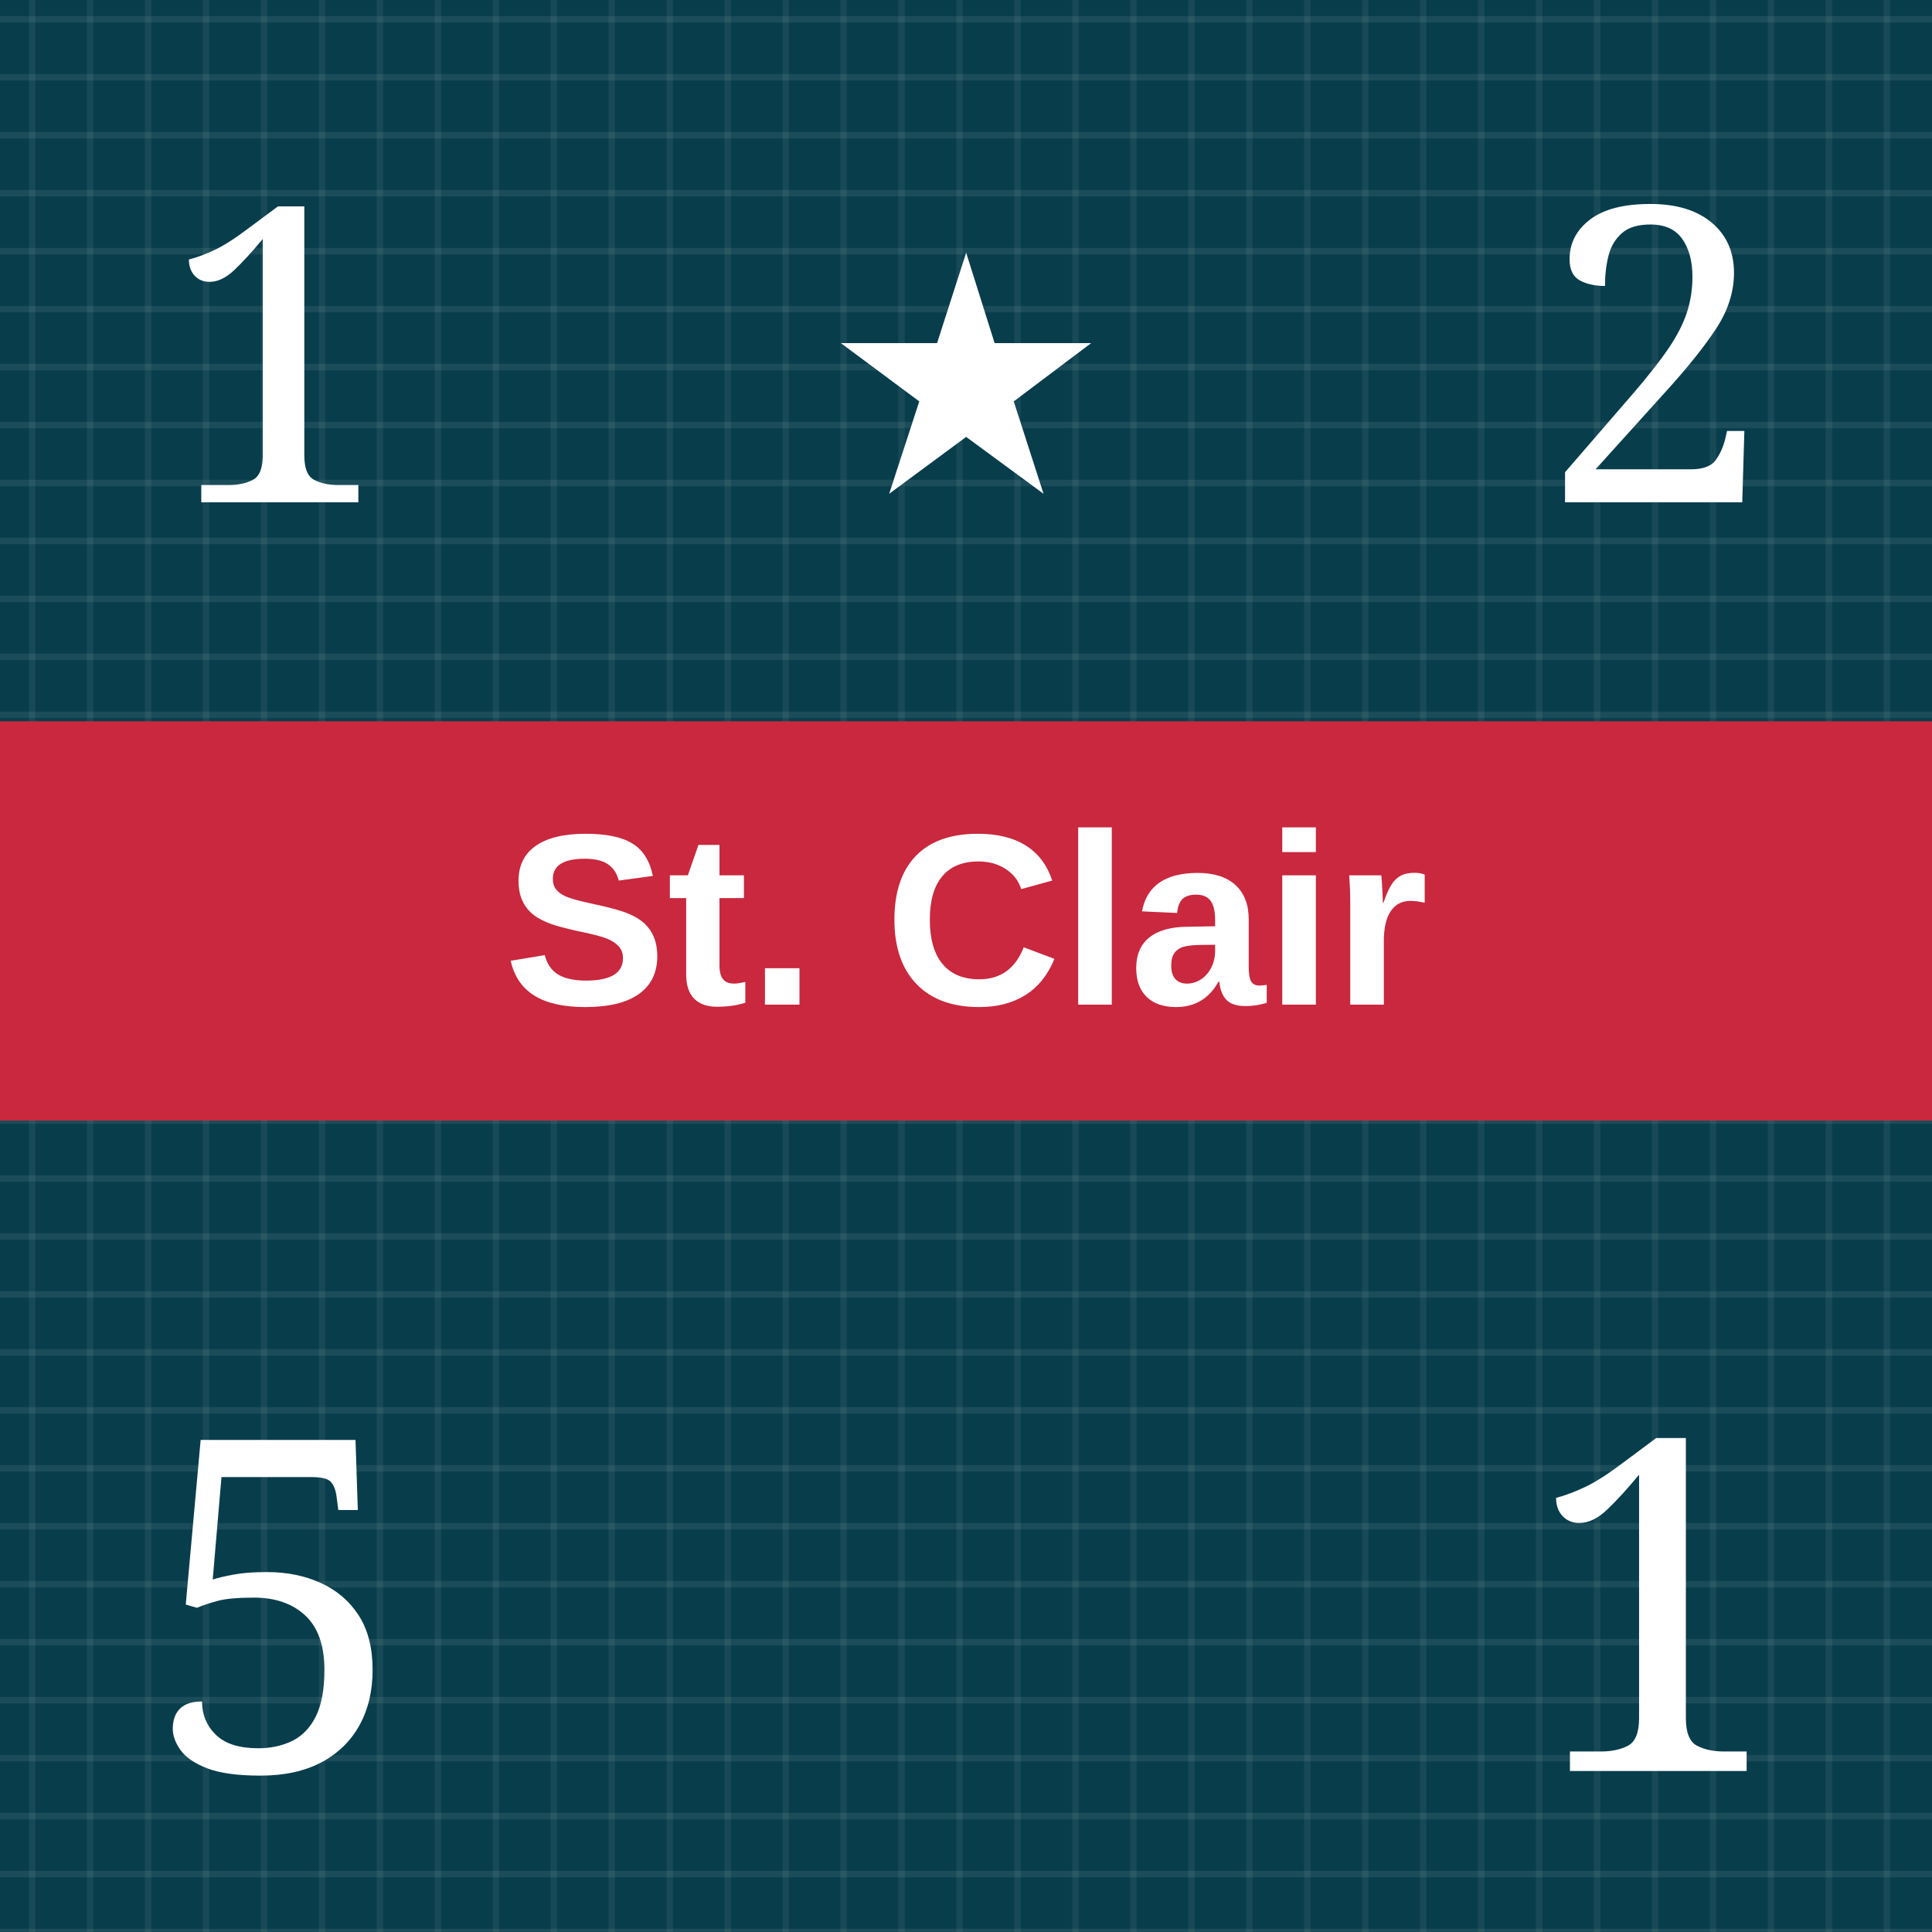
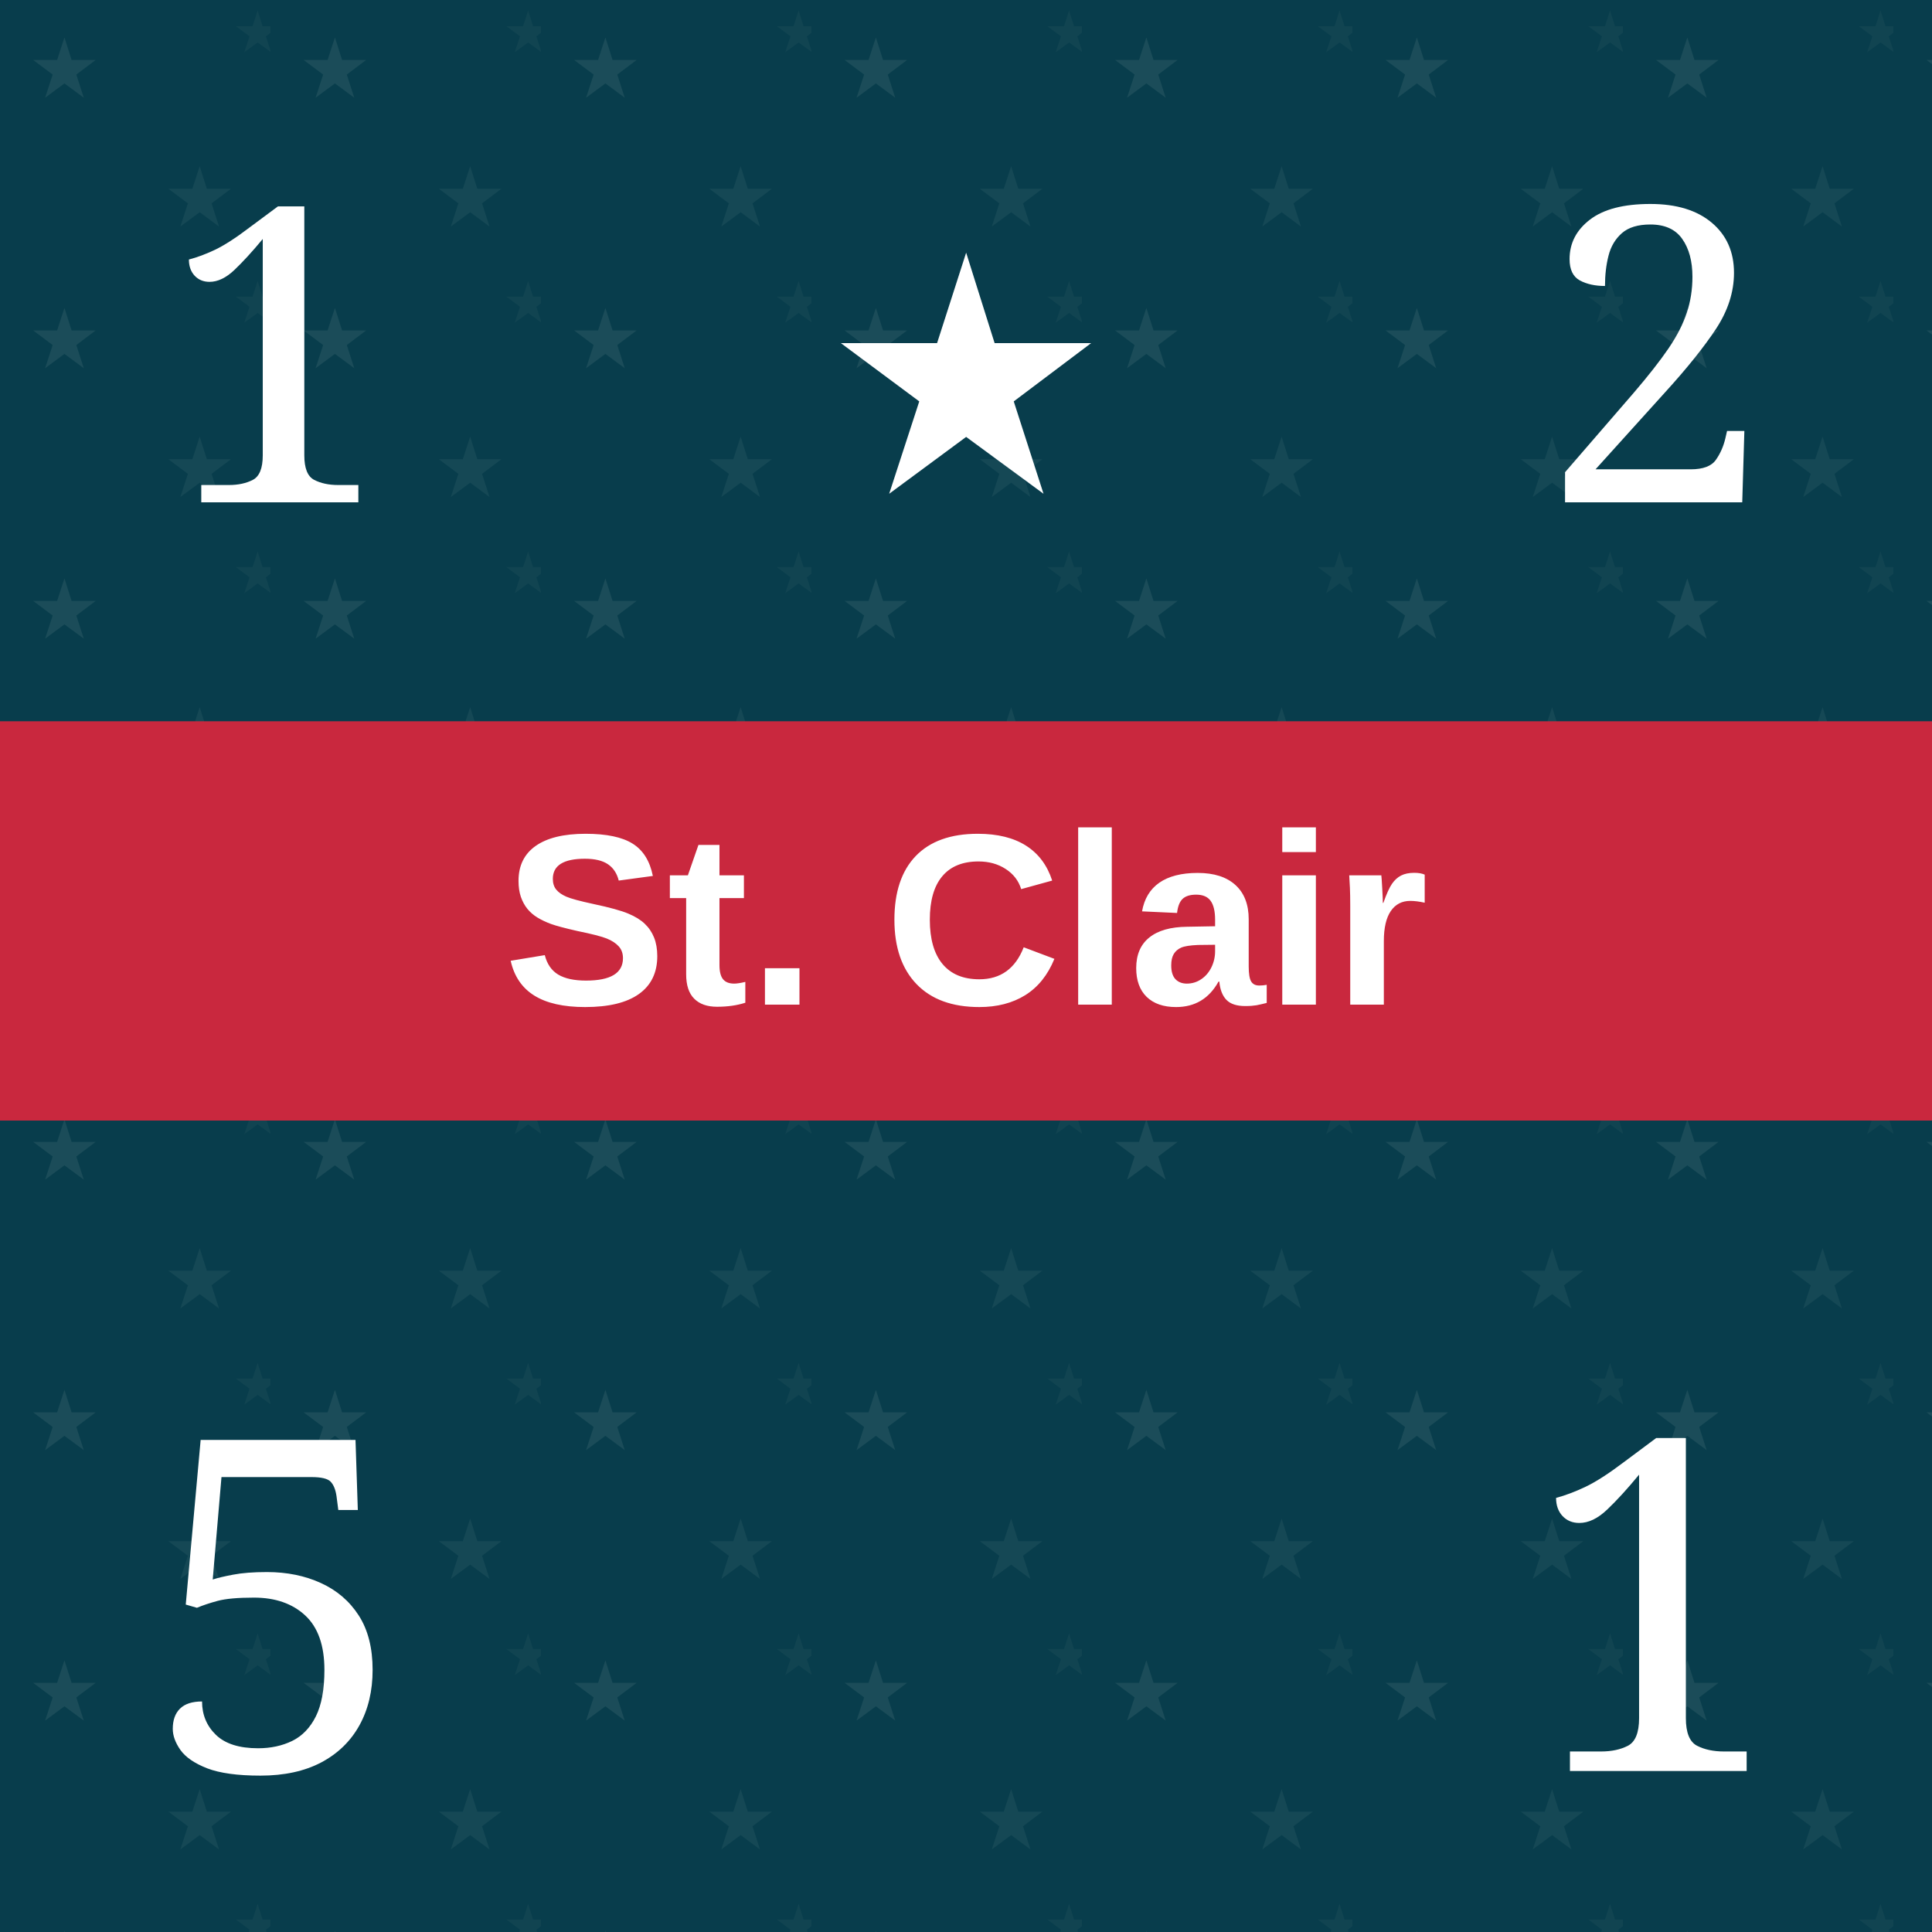
<svg xmlns="http://www.w3.org/2000/svg" viewBox="0 0 300 300" role="img" aria-labelledby="title desc">
  <defs>
    <pattern id="blueTexture" width="18" height="18" patternUnits="userSpaceOnUse">
      <rect width="18" height="18" fill="#083d4c" />
      <path d="M0 3H18 M0 12H18" stroke="#b7d0c6" stroke-opacity=".11" stroke-width="1" />
      <path d="M5 0V18 M14 0V18" stroke="#d3e0d2" stroke-opacity=".08" stroke-width="1" />
+     </pattern>
+     <pattern id="americanLeaderTexture" width="42" height="42" patternUnits="userSpaceOnUse">
+       <rect width="42" height="42" fill="#083d4c" />
+       <text x="10" y="15" fill="#b7d0c6" fill-opacity=".11" font-family="Georgia, serif" font-size="13" text-anchor="middle">★</text>
+       <text x="31" y="35" fill="#b7d0c6" fill-opacity=".08" font-family="Georgia, serif" font-size="13" text-anchor="middle">★</text>
+       <text x="40" y="8" fill="#b7d0c6" fill-opacity=".05" font-family="Georgia, serif" font-size="9" text-anchor="middle">★</text>
    </pattern>
    <pattern id="redTexture" width="24" height="24" patternUnits="userSpaceOnUse">
      <rect width="24" height="24" fill="#d94234" />
      <path d="M0 0L24 24M24 0L0 24" stroke="#ffc0a4" stroke-opacity=".14" stroke-width="2" />
      <path d="M6 0V24M18 0V24" stroke="#831e22" stroke-opacity=".14" stroke-width="2" />
    </pattern>
    <pattern id="blackTexture" width="12" height="12" patternUnits="userSpaceOnUse" patternTransform="rotate(35)">
      <rect width="12" height="12" fill="#101214" />
      <path d="M0 2H12" stroke="#6a6a6a" stroke-opacity=".35" stroke-width="1" />
    </pattern>
    <filter id="shadow" x="-15%" y="-15%" width="130%" height="130%">
      <feDropShadow dx="0" dy="2" stdDeviation="2" flood-opacity=".38" />
    </filter>
  </defs>
-   <rect width="300" height="300" fill="url(#blueTexture)" />
+   <rect width="300" height="300" fill="url(#americanLeaderTexture)" />
  <text x="43" y="78" fill="#fff" font-family="Georgia, serif" font-size="64" text-anchor="middle">1</text>
  <text x="150" y="76" fill="#fff" font-family="Georgia, serif" font-size="52" text-anchor="middle">★</text>
  <text x="257" y="78" fill="#fff" font-family="Georgia, serif" font-size="64" text-anchor="middle">2</text>
  <rect y="112" width="300" height="62" fill="#c9283e" />
  <text x="150" y="156" fill="#fff" font-family="Arial, sans-serif" font-size="38" font-weight="bold" text-anchor="middle">St. Clair</text>
  <text x="43" y="275" fill="#fff" font-family="Georgia, serif" font-size="72" text-anchor="middle">5</text>
  <text x="257" y="275" fill="#fff" font-family="Georgia, serif" font-size="72" text-anchor="middle">1</text>
</svg>
